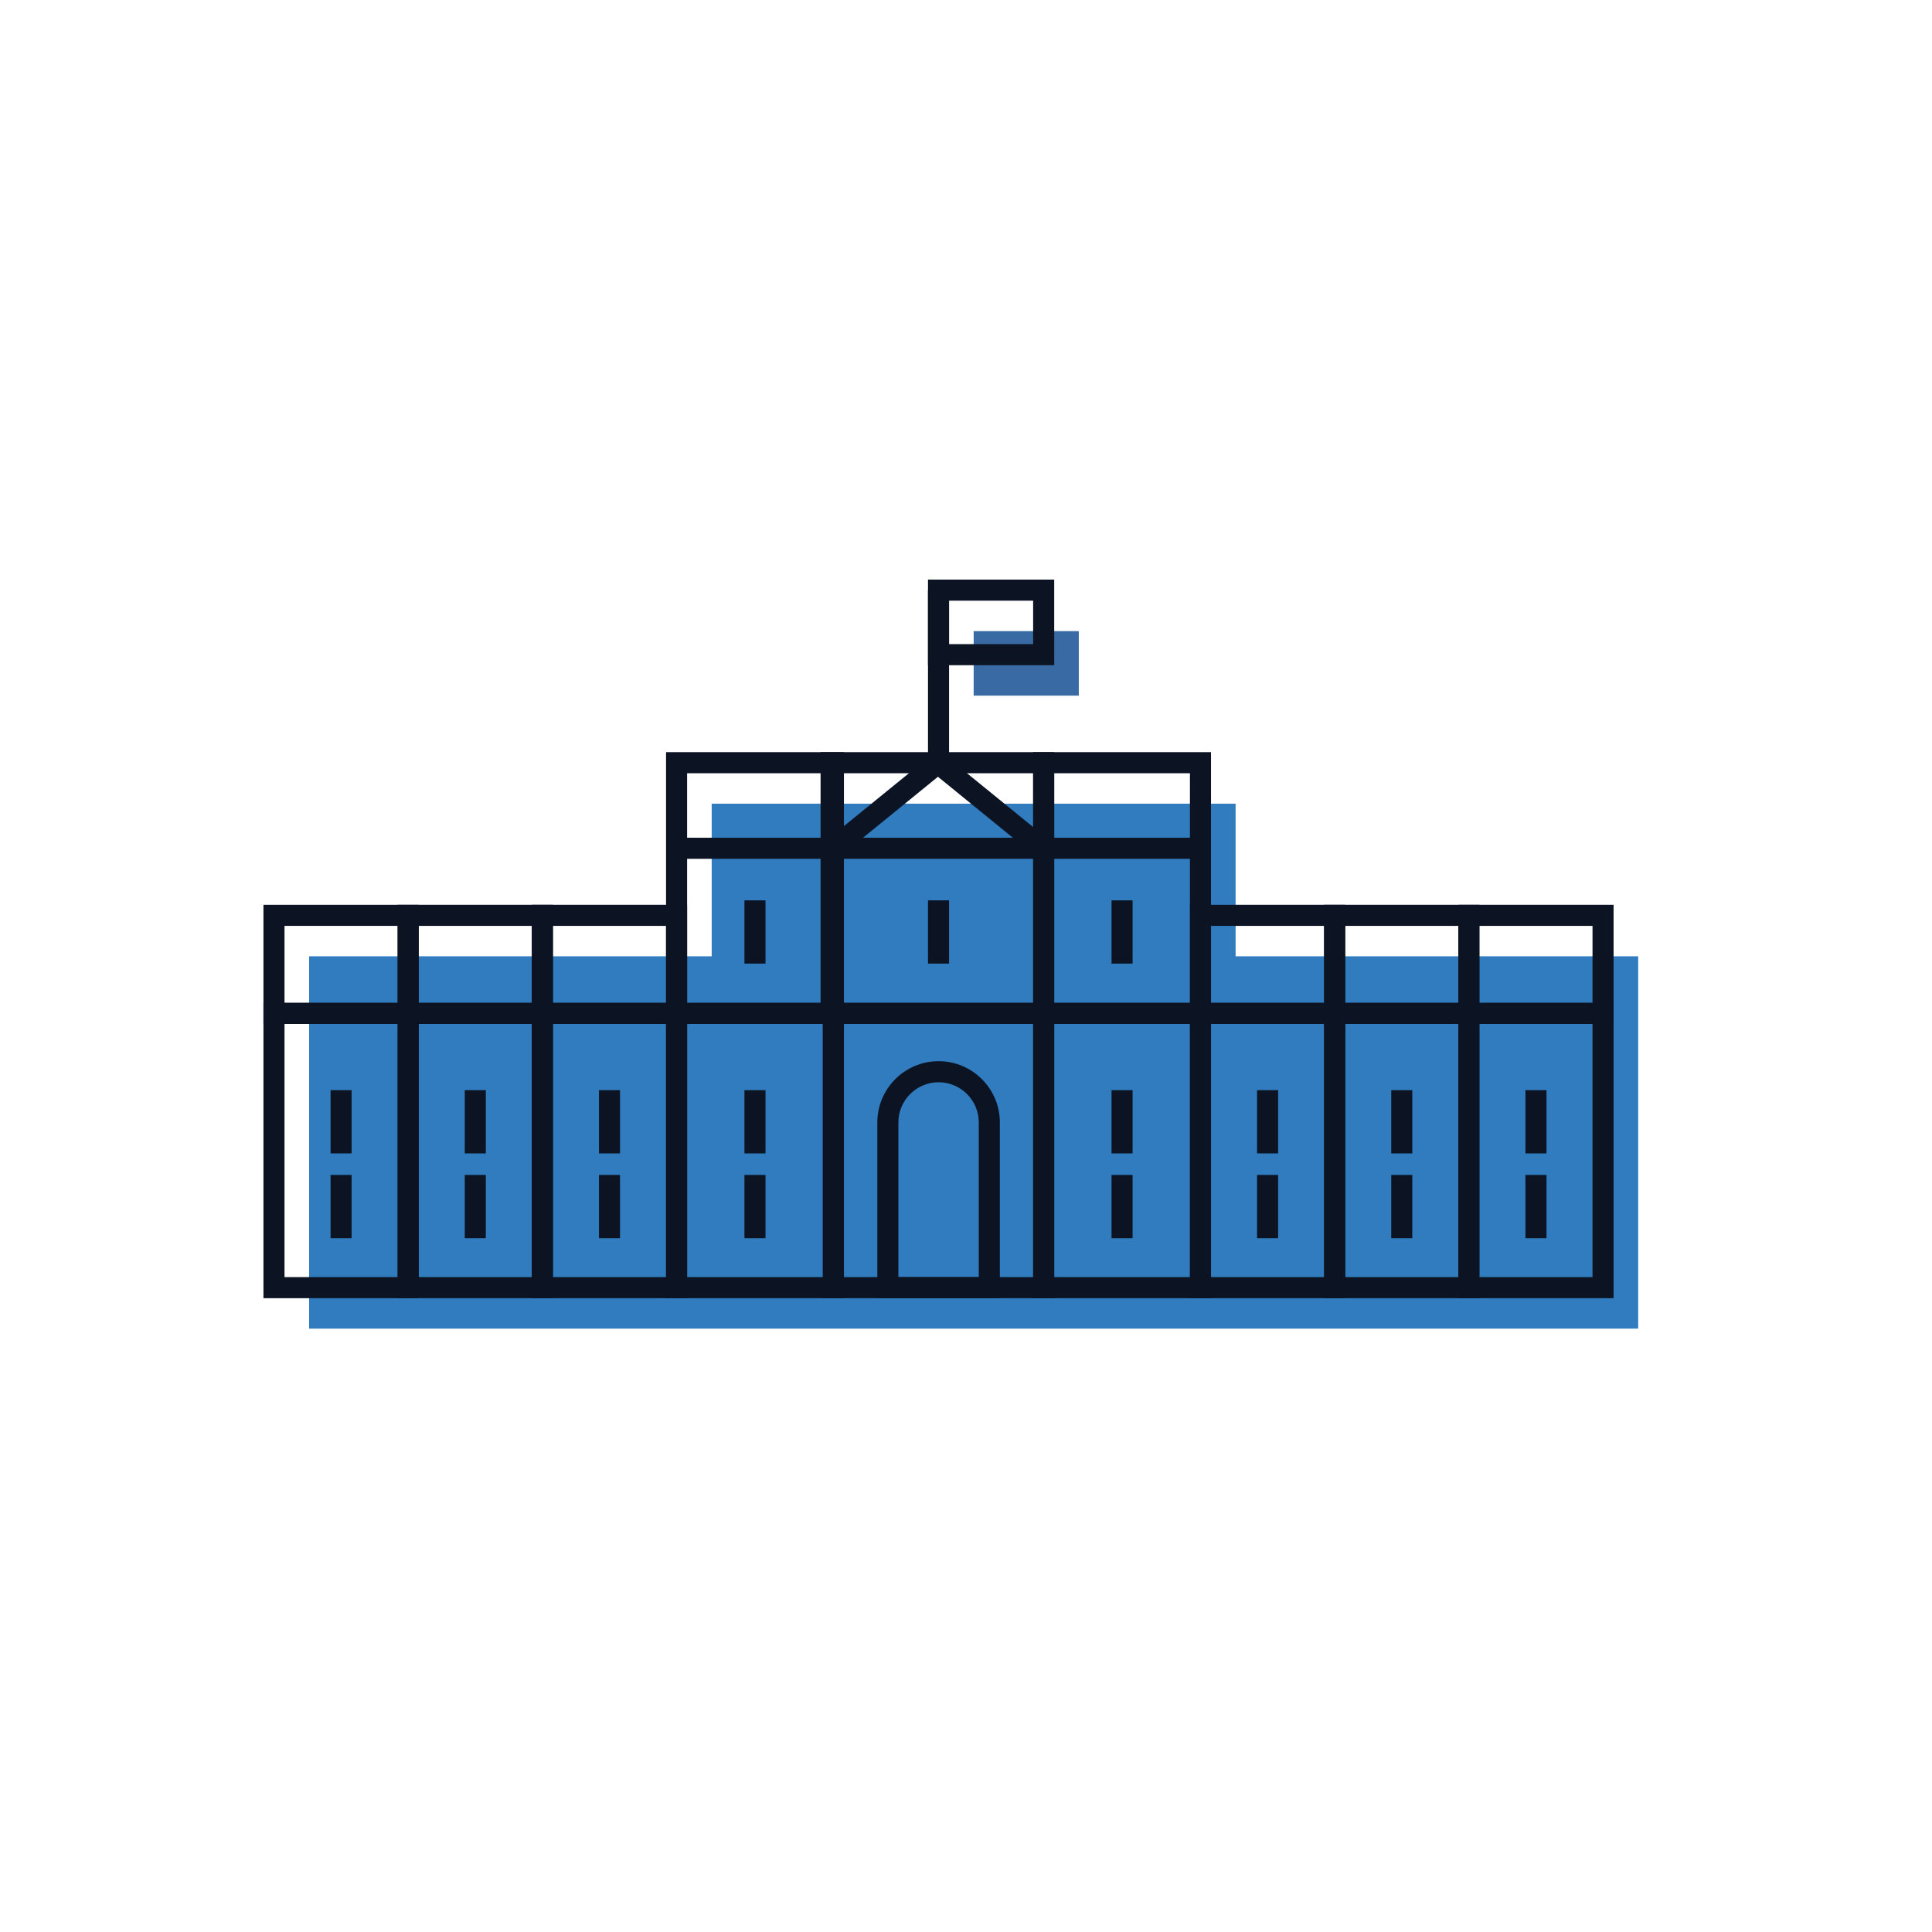
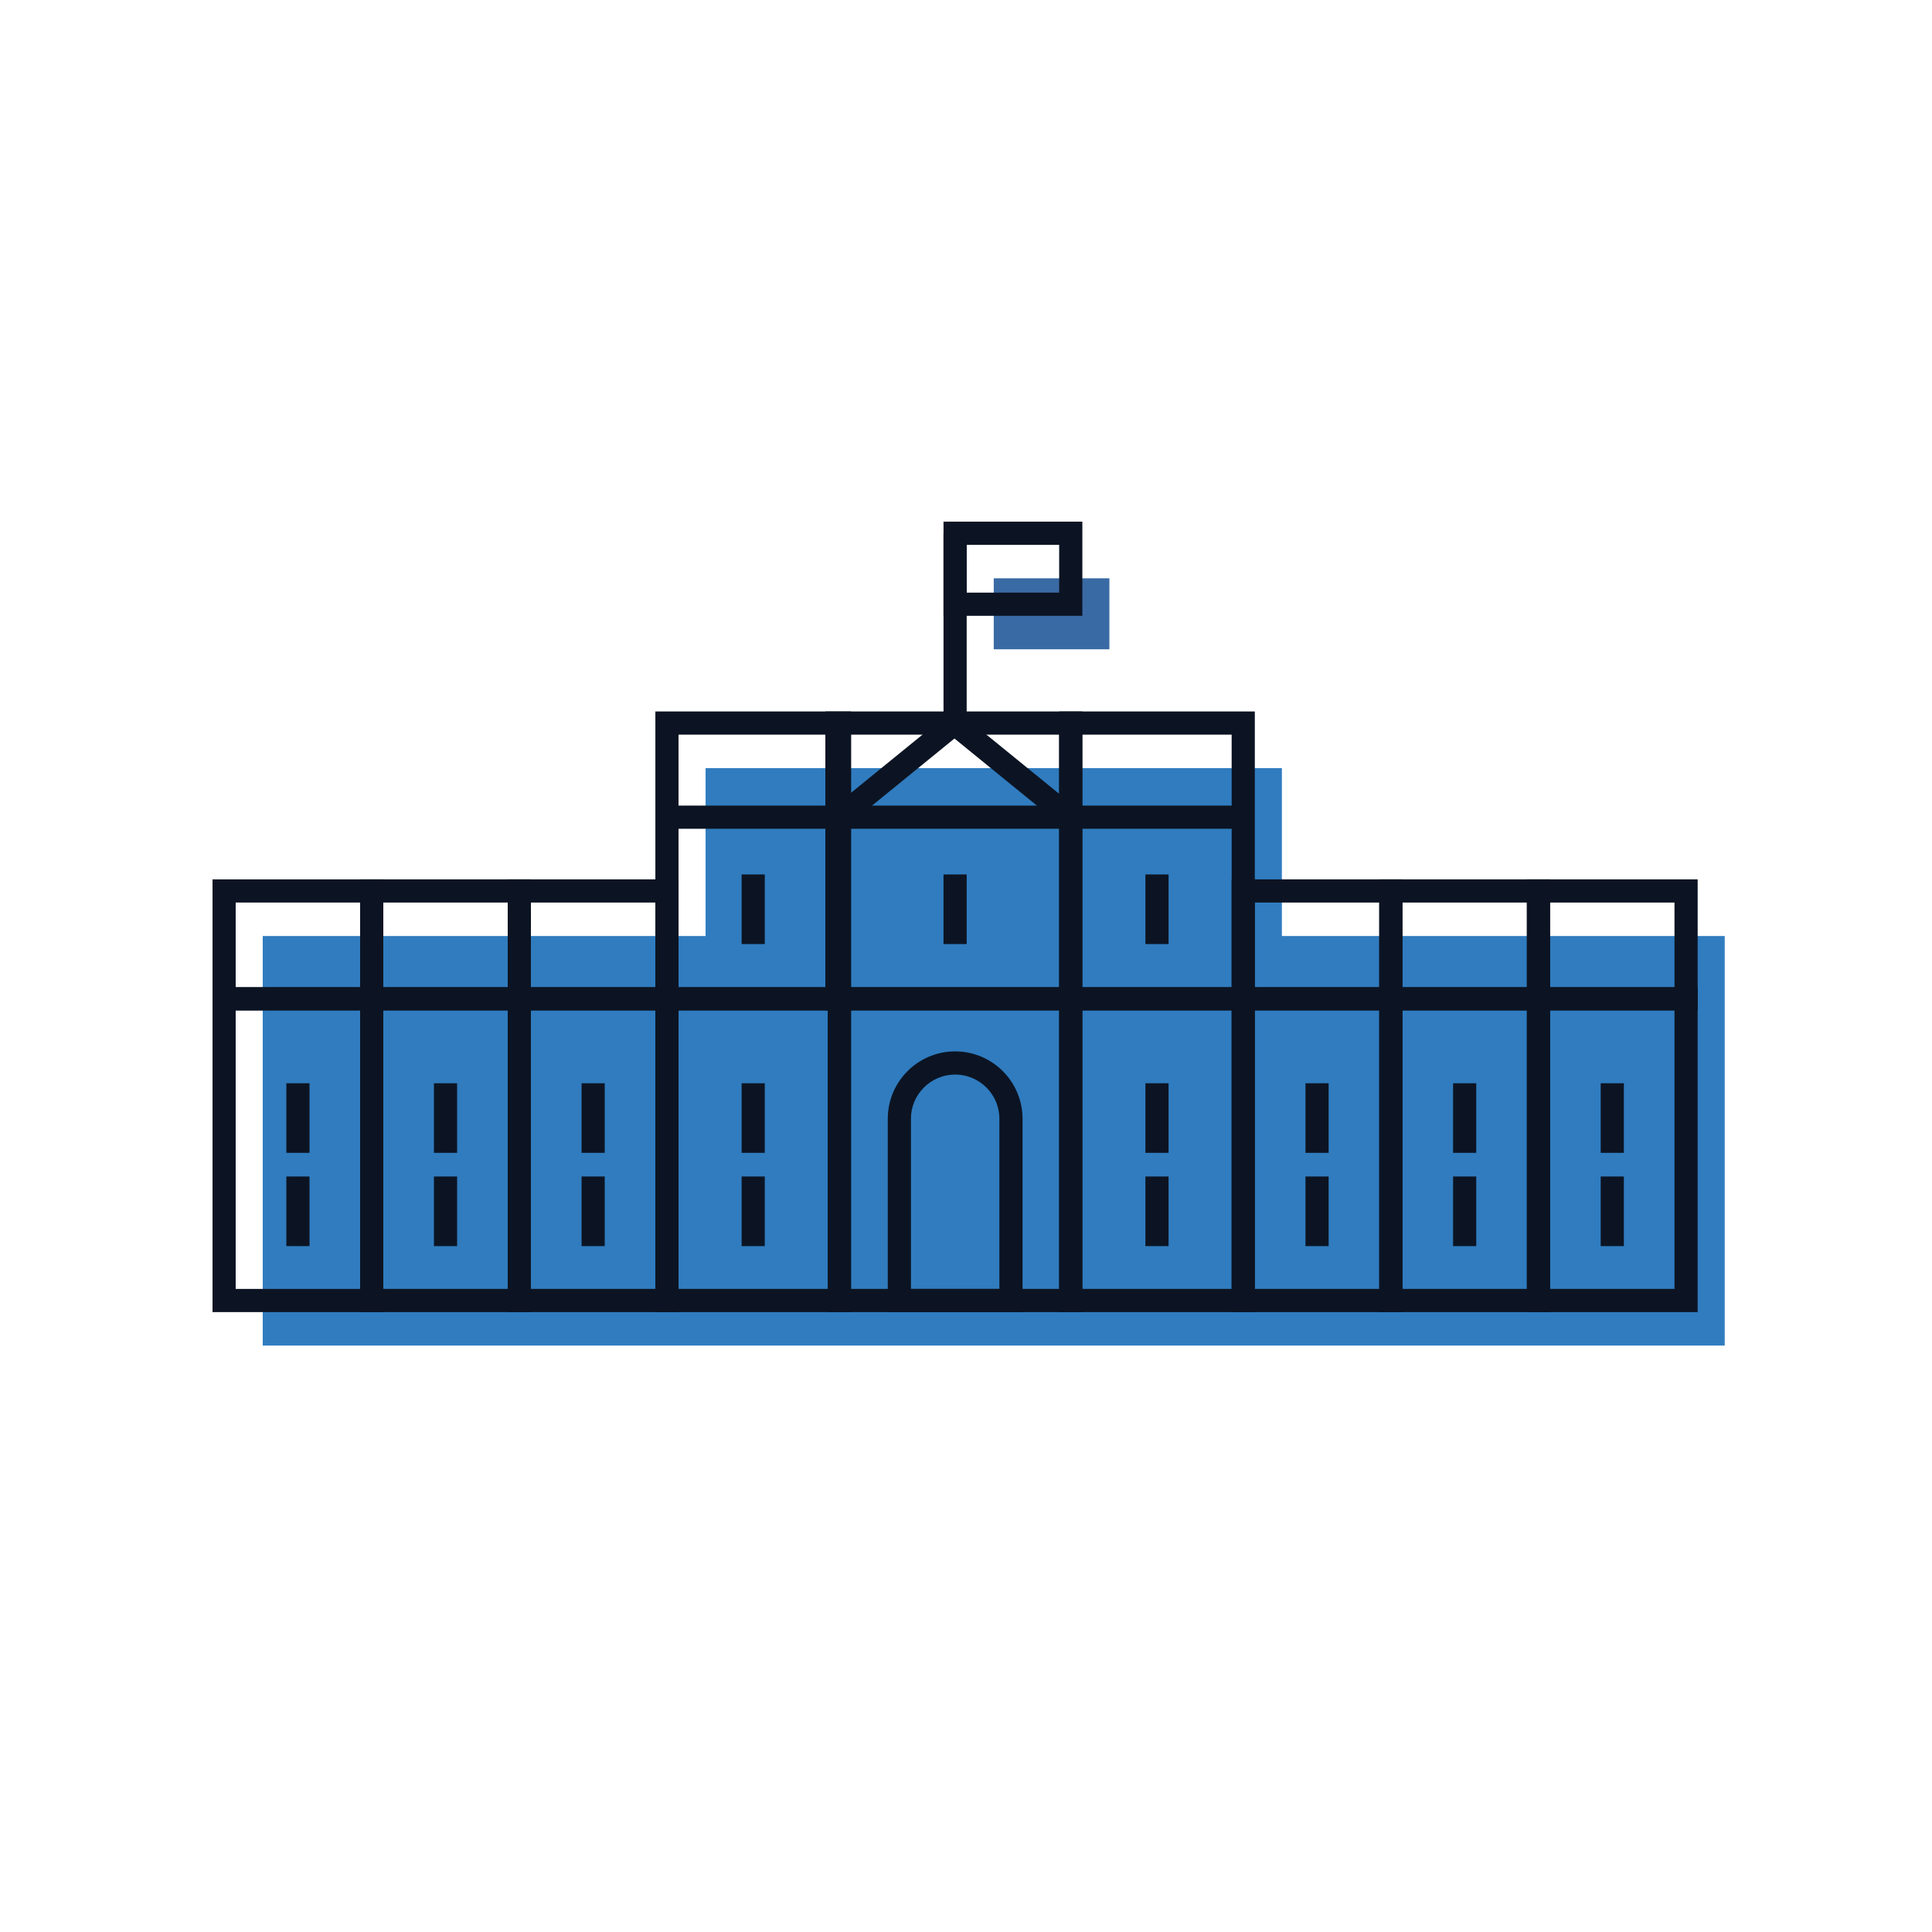
- <svg xmlns="http://www.w3.org/2000/svg" width="110px" height="110px" viewBox="0 0 110 110" version="1.1">
+ <svg xmlns="http://www.w3.org/2000/svg" width="100px" height="100px" viewBox="0 0 100 100" version="1.1">
  <defs />
  <g id="Welcome" stroke="none" stroke-width="1" fill="none" fill-rule="evenodd">
-     <g id="Artboard-Copy-24">
-       <g id="Page-1" transform="translate(15, 33)">
+     <g id="Artboard-Copy-53">
+       <g id="Page-1-Copy" transform="translate(11, 27)">
        <polygon id="Fill-1" fill="#307CBF" points="46.422 12.758 34.449 12.758 34.321 12.758 25.521 12.758 25.521 21.448 17.881 21.448 10.24 21.448 2.599 21.448 2.599 27.032 2.599 42.647 10.24 42.647 17.881 42.647 25.521 42.647 34.449 42.647 37.552 42.647 43.328 42.647 46.422 42.647 55.35 42.647 62.99 42.647 70.631 42.647 78.271 42.647 78.271 21.448 70.631 21.448 62.99 21.448 55.35 21.448 55.35 12.758" />
        <polygon id="Fill-2" fill="#3A6AA4" points="40.436 6.607 46.422 6.607 46.422 2.933 40.436 2.933" />
        <path d="M32.92,24.099 L43.822,24.099 L43.822,11.025 L32.92,11.025 L32.92,24.099 Z M31.72,25.299 L45.021,25.299 L45.021,9.825 L31.72,9.825 L31.72,25.299 Z" id="Fill-3" fill="#0C1423" />
        <path d="M33.049,39.713 L43.822,39.713 L43.822,25.298 L33.049,25.298 L33.049,39.713 Z M31.849,40.914 L45.021,40.914 L45.021,24.099 L31.849,24.099 L31.849,40.914 Z" id="Fill-4" fill="#0C1423" />
        <polygon id="Fill-5" fill="#0C1423" points="37.836 21.864 39.035 21.864 39.035 18.261 37.836 18.261" />
        <polygon id="Fill-6" fill="#0C1423" points="31.85 24.699 33.049 24.699 33.049 10.425 31.85 10.425" />
        <polygon id="Fill-7" fill="#0C1423" points="32.828 15.763 32.07 14.832 38.057 9.96 38.814 10.891" />
        <polygon id="Fill-8" fill="#0C1423" points="43.978 15.763 37.992 10.891 38.749 9.96 44.736 14.832" />
        <path d="M24.121,24.099 L31.85,24.099 L31.85,11.025 L24.121,11.025 L24.121,24.099 Z M22.922,25.299 L33.049,25.299 L33.049,9.825 L22.922,9.825 L22.922,25.299 Z" id="Fill-9" fill="#0C1423" />
        <path d="M24.121,39.713 L31.85,39.713 L31.85,25.298 L24.121,25.298 L24.121,39.713 Z M22.922,40.914 L33.049,40.914 L33.049,24.099 L22.922,24.099 L22.922,40.914 Z" id="Fill-10" fill="#0C1423" />
        <path d="M16.48,39.713 L22.921,39.713 L22.921,25.298 L16.48,25.298 L16.48,39.713 Z M15.281,40.914 L24.121,40.914 L24.121,24.099 L15.281,24.099 L15.281,40.914 Z" id="Fill-11" fill="#0C1423" />
        <path d="M8.84,39.713 L15.281,39.713 L15.281,25.298 L8.84,25.298 L8.84,39.713 Z M7.64,40.914 L16.48,40.914 L16.48,24.099 L7.64,24.099 L7.64,40.914 Z" id="Fill-12" fill="#0C1423" />
        <path d="M0,40.914 L8.84,40.914 L8.84,24.099 L0,24.099 L0,40.914 Z M1.199,39.714 L7.641,39.714 L7.641,25.299 L1.199,25.299 L1.199,39.714 Z" id="Fill-13" fill="#0C1423" />
        <polygon id="Fill-14" fill="#0C1423" points="27.386 32.671 28.585 32.671 28.585 29.069 27.386 29.069" />
        <polygon id="Fill-15" fill="#0C1423" points="27.386 37.498 28.585 37.498 28.585 33.895 27.386 33.895" />
        <polygon id="Fill-16" fill="#0C1423" points="27.386 21.864 28.585 21.864 28.585 18.261 27.386 18.261" />
        <polygon id="Fill-17" fill="#0C1423" points="19.102 32.671 20.301 32.671 20.301 29.069 19.102 29.069" />
        <polygon id="Fill-18" fill="#0C1423" points="19.102 37.498 20.301 37.498 20.301 33.895 19.102 33.895" />
        <polygon id="Fill-19" fill="#0C1423" points="11.461 32.671 12.66 32.671 12.66 29.069 11.461 29.069" />
        <polygon id="Fill-20" fill="#0C1423" points="11.461 37.498 12.66 37.498 12.66 33.895 11.461 33.895" />
        <polygon id="Fill-21" fill="#0C1423" points="3.821 32.671 5.02 32.671 5.02 29.069 3.821 29.069" />
        <polygon id="Fill-22" fill="#0C1423" points="3.821 37.498 5.02 37.498 5.02 33.895 3.821 33.895" />
        <path d="M0,25.299 L8.84,25.299 L8.84,18.516 L0,18.516 L0,25.299 Z M1.199,24.099 L7.641,24.099 L7.641,19.715 L1.199,19.715 L1.199,24.099 Z" id="Fill-23" fill="#0C1423" />
        <path d="M8.84,24.099 L15.281,24.099 L15.281,19.716 L8.84,19.716 L8.84,24.099 Z M7.64,25.299 L16.48,25.299 L16.48,18.515 L7.64,18.515 L7.64,25.299 Z" id="Fill-24" fill="#0C1423" />
        <path d="M16.48,24.099 L22.921,24.099 L22.921,19.716 L16.48,19.716 L16.48,24.099 Z M15.281,25.299 L24.121,25.299 L24.121,18.515 L15.281,18.515 L15.281,25.299 Z" id="Fill-25" fill="#0C1423" />
        <polygon id="Fill-26" fill="#0C1423" points="23.521 15.897 32.449 15.897 32.449 14.697 23.521 14.697" />
        <path d="M45.021,24.099 L52.75,24.099 L52.75,11.025 L45.021,11.025 L45.021,24.099 Z M43.822,25.299 L53.949,25.299 L53.949,9.825 L43.822,9.825 L43.822,25.299 Z" id="Fill-27" fill="#0C1423" />
        <path d="M45.021,39.713 L52.75,39.713 L52.75,25.298 L45.021,25.298 L45.021,39.713 Z M43.822,40.914 L53.949,40.914 L53.949,24.099 L43.822,24.099 L43.822,40.914 Z" id="Fill-28" fill="#0C1423" />
        <path d="M53.949,39.713 L60.39,39.713 L60.39,25.298 L53.949,25.298 L53.949,39.713 Z M52.75,40.914 L61.59,40.914 L61.59,24.099 L52.75,24.099 L52.75,40.914 Z" id="Fill-29" fill="#0C1423" />
        <path d="M61.59,39.713 L68.031,39.713 L68.031,25.298 L61.59,25.298 L61.59,39.713 Z M60.39,40.914 L69.23,40.914 L69.23,24.099 L60.39,24.099 L60.39,40.914 Z" id="Fill-30" fill="#0C1423" />
        <path d="M69.23,39.713 L75.671,39.713 L75.671,25.298 L69.23,25.298 L69.23,39.713 Z M68.031,40.914 L76.871,40.914 L76.871,24.099 L68.031,24.099 L68.031,40.914 Z" id="Fill-31" fill="#0C1423" />
        <polygon id="Fill-32" fill="#0C1423" points="48.286 32.671 49.485 32.671 49.485 29.069 48.286 29.069" />
        <polygon id="Fill-33" fill="#0C1423" points="48.286 37.498 49.485 37.498 49.485 33.895 48.286 33.895" />
        <polygon id="Fill-34" fill="#0C1423" points="48.286 21.864 49.485 21.864 49.485 18.261 48.286 18.261" />
        <polygon id="Fill-35" fill="#0C1423" points="56.571 32.671 57.77 32.671 57.77 29.069 56.571 29.069" />
        <polygon id="Fill-36" fill="#0C1423" points="56.571 37.498 57.77 37.498 57.77 33.895 56.571 33.895" />
        <polygon id="Fill-37" fill="#0C1423" points="64.211 32.671 65.41 32.671 65.41 29.069 64.211 29.069" />
        <polygon id="Fill-38" fill="#0C1423" points="64.211 37.498 65.41 37.498 65.41 33.895 64.211 33.895" />
        <polygon id="Fill-39" fill="#0C1423" points="71.852 32.671 73.051 32.671 73.051 29.069 71.852 29.069" />
        <polygon id="Fill-40" fill="#0C1423" points="71.852 37.498 73.051 37.498 73.051 33.895 71.852 33.895" />
        <path d="M69.23,24.099 L75.671,24.099 L75.671,19.716 L69.23,19.716 L69.23,24.099 Z M68.031,25.299 L76.871,25.299 L76.871,18.515 L68.031,18.515 L68.031,25.299 Z" id="Fill-41" fill="#0C1423" />
        <path d="M61.59,24.099 L68.031,24.099 L68.031,19.716 L61.59,19.716 L61.59,24.099 Z M60.39,25.299 L69.23,25.299 L69.23,18.515 L60.39,18.515 L60.39,25.299 Z" id="Fill-42" fill="#0C1423" />
        <path d="M53.949,24.099 L60.39,24.099 L60.39,19.716 L53.949,19.716 L53.949,24.099 Z M52.75,25.299 L61.59,25.299 L61.59,18.515 L52.75,18.515 L52.75,25.299 Z" id="Fill-43" fill="#0C1423" />
        <polygon id="Fill-44" fill="#0C1423" points="44.422 15.897 53.35 15.897 53.35 14.697 44.422 14.697" />
        <polygon id="Fill-45" fill="#0C1423" points="32.449 15.897 44.357 15.897 44.357 14.697 32.449 14.697" />
        <polygon id="Fill-46" fill="#0C1423" points="37.836 10.425 39.035 10.425 39.035 0.6 37.836 0.6" />
        <path d="M37.836,4.874 L45.022,4.874 L45.022,0 L37.836,0 L37.836,4.874 Z M39.035,3.674 L43.822,3.674 L43.822,1.2 L39.035,1.2 L39.035,3.674 Z" id="Fill-47" fill="#0C1423" />
        <path d="M36.15,39.714 L40.728,39.714 L40.728,30.907 C40.728,29.645 39.701,28.619 38.439,28.619 C37.177,28.619 36.15,29.645 36.15,30.907 L36.15,39.714 Z M41.927,40.914 L34.951,40.914 L34.951,30.907 C34.951,28.984 36.515,27.419 38.439,27.419 C40.363,27.419 41.927,28.984 41.927,30.907 L41.927,40.914 Z" id="Fill-48" fill="#0C1423" />
      </g>
    </g>
  </g>
</svg>
